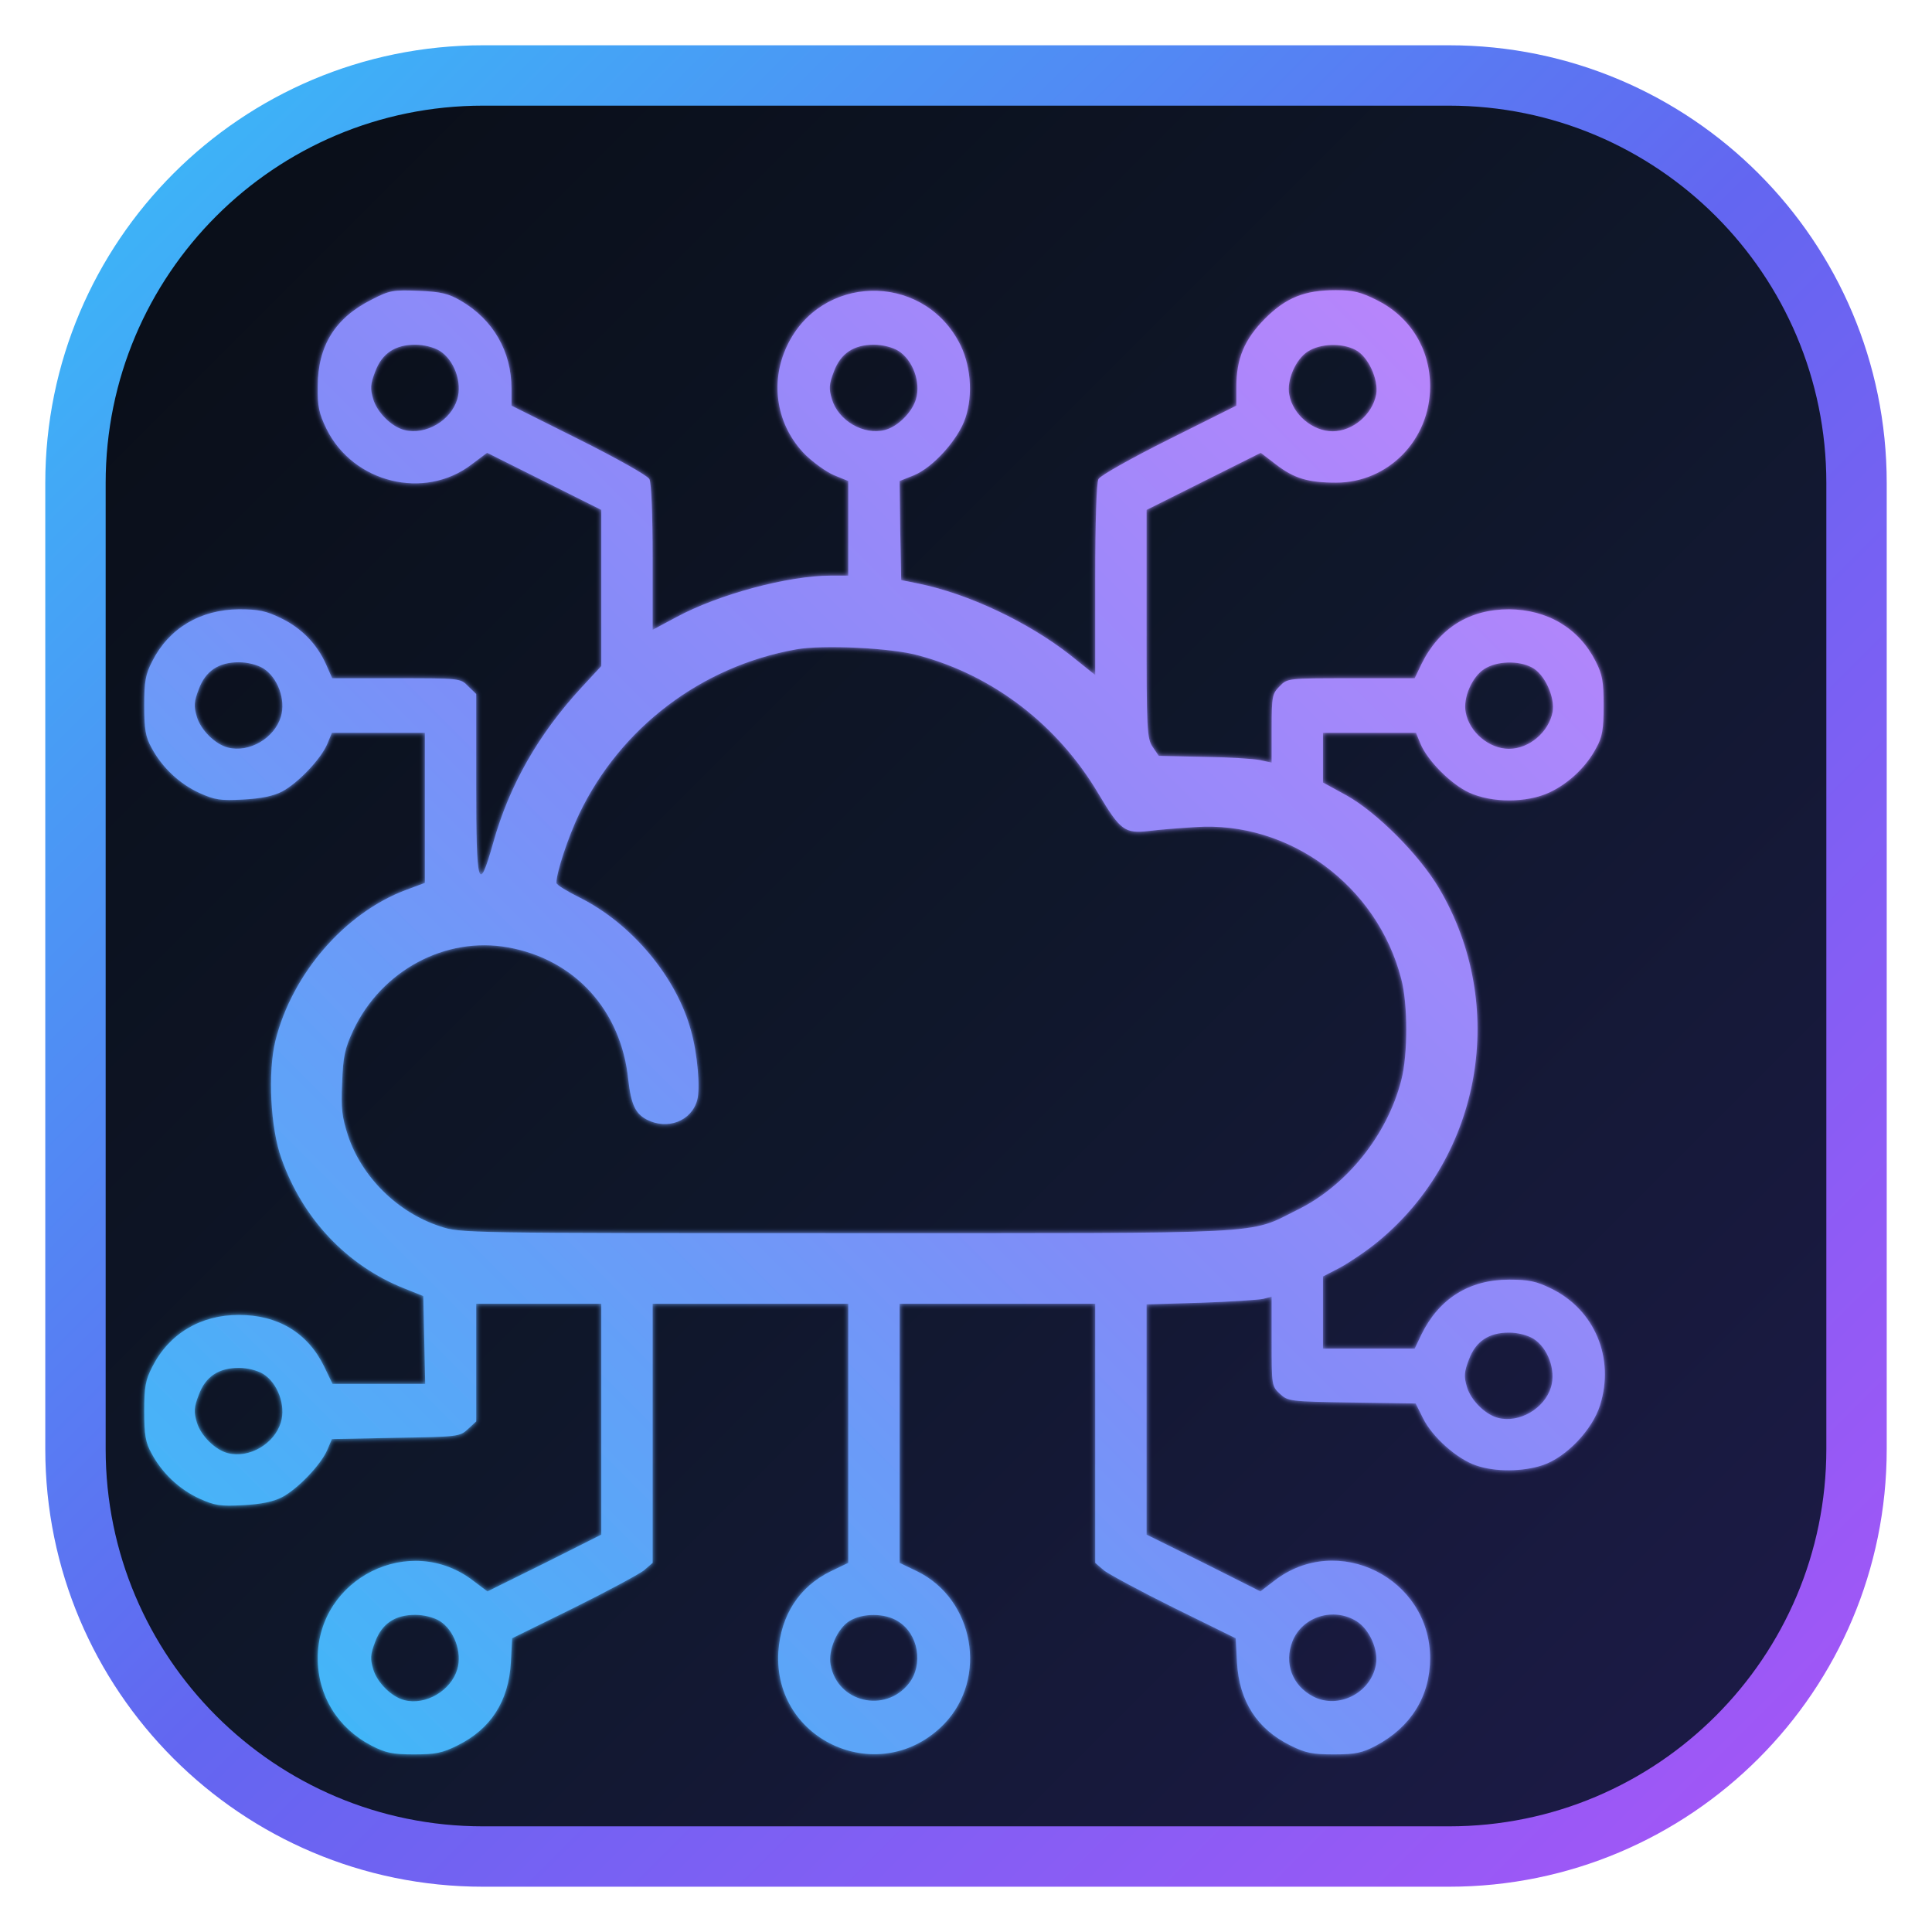
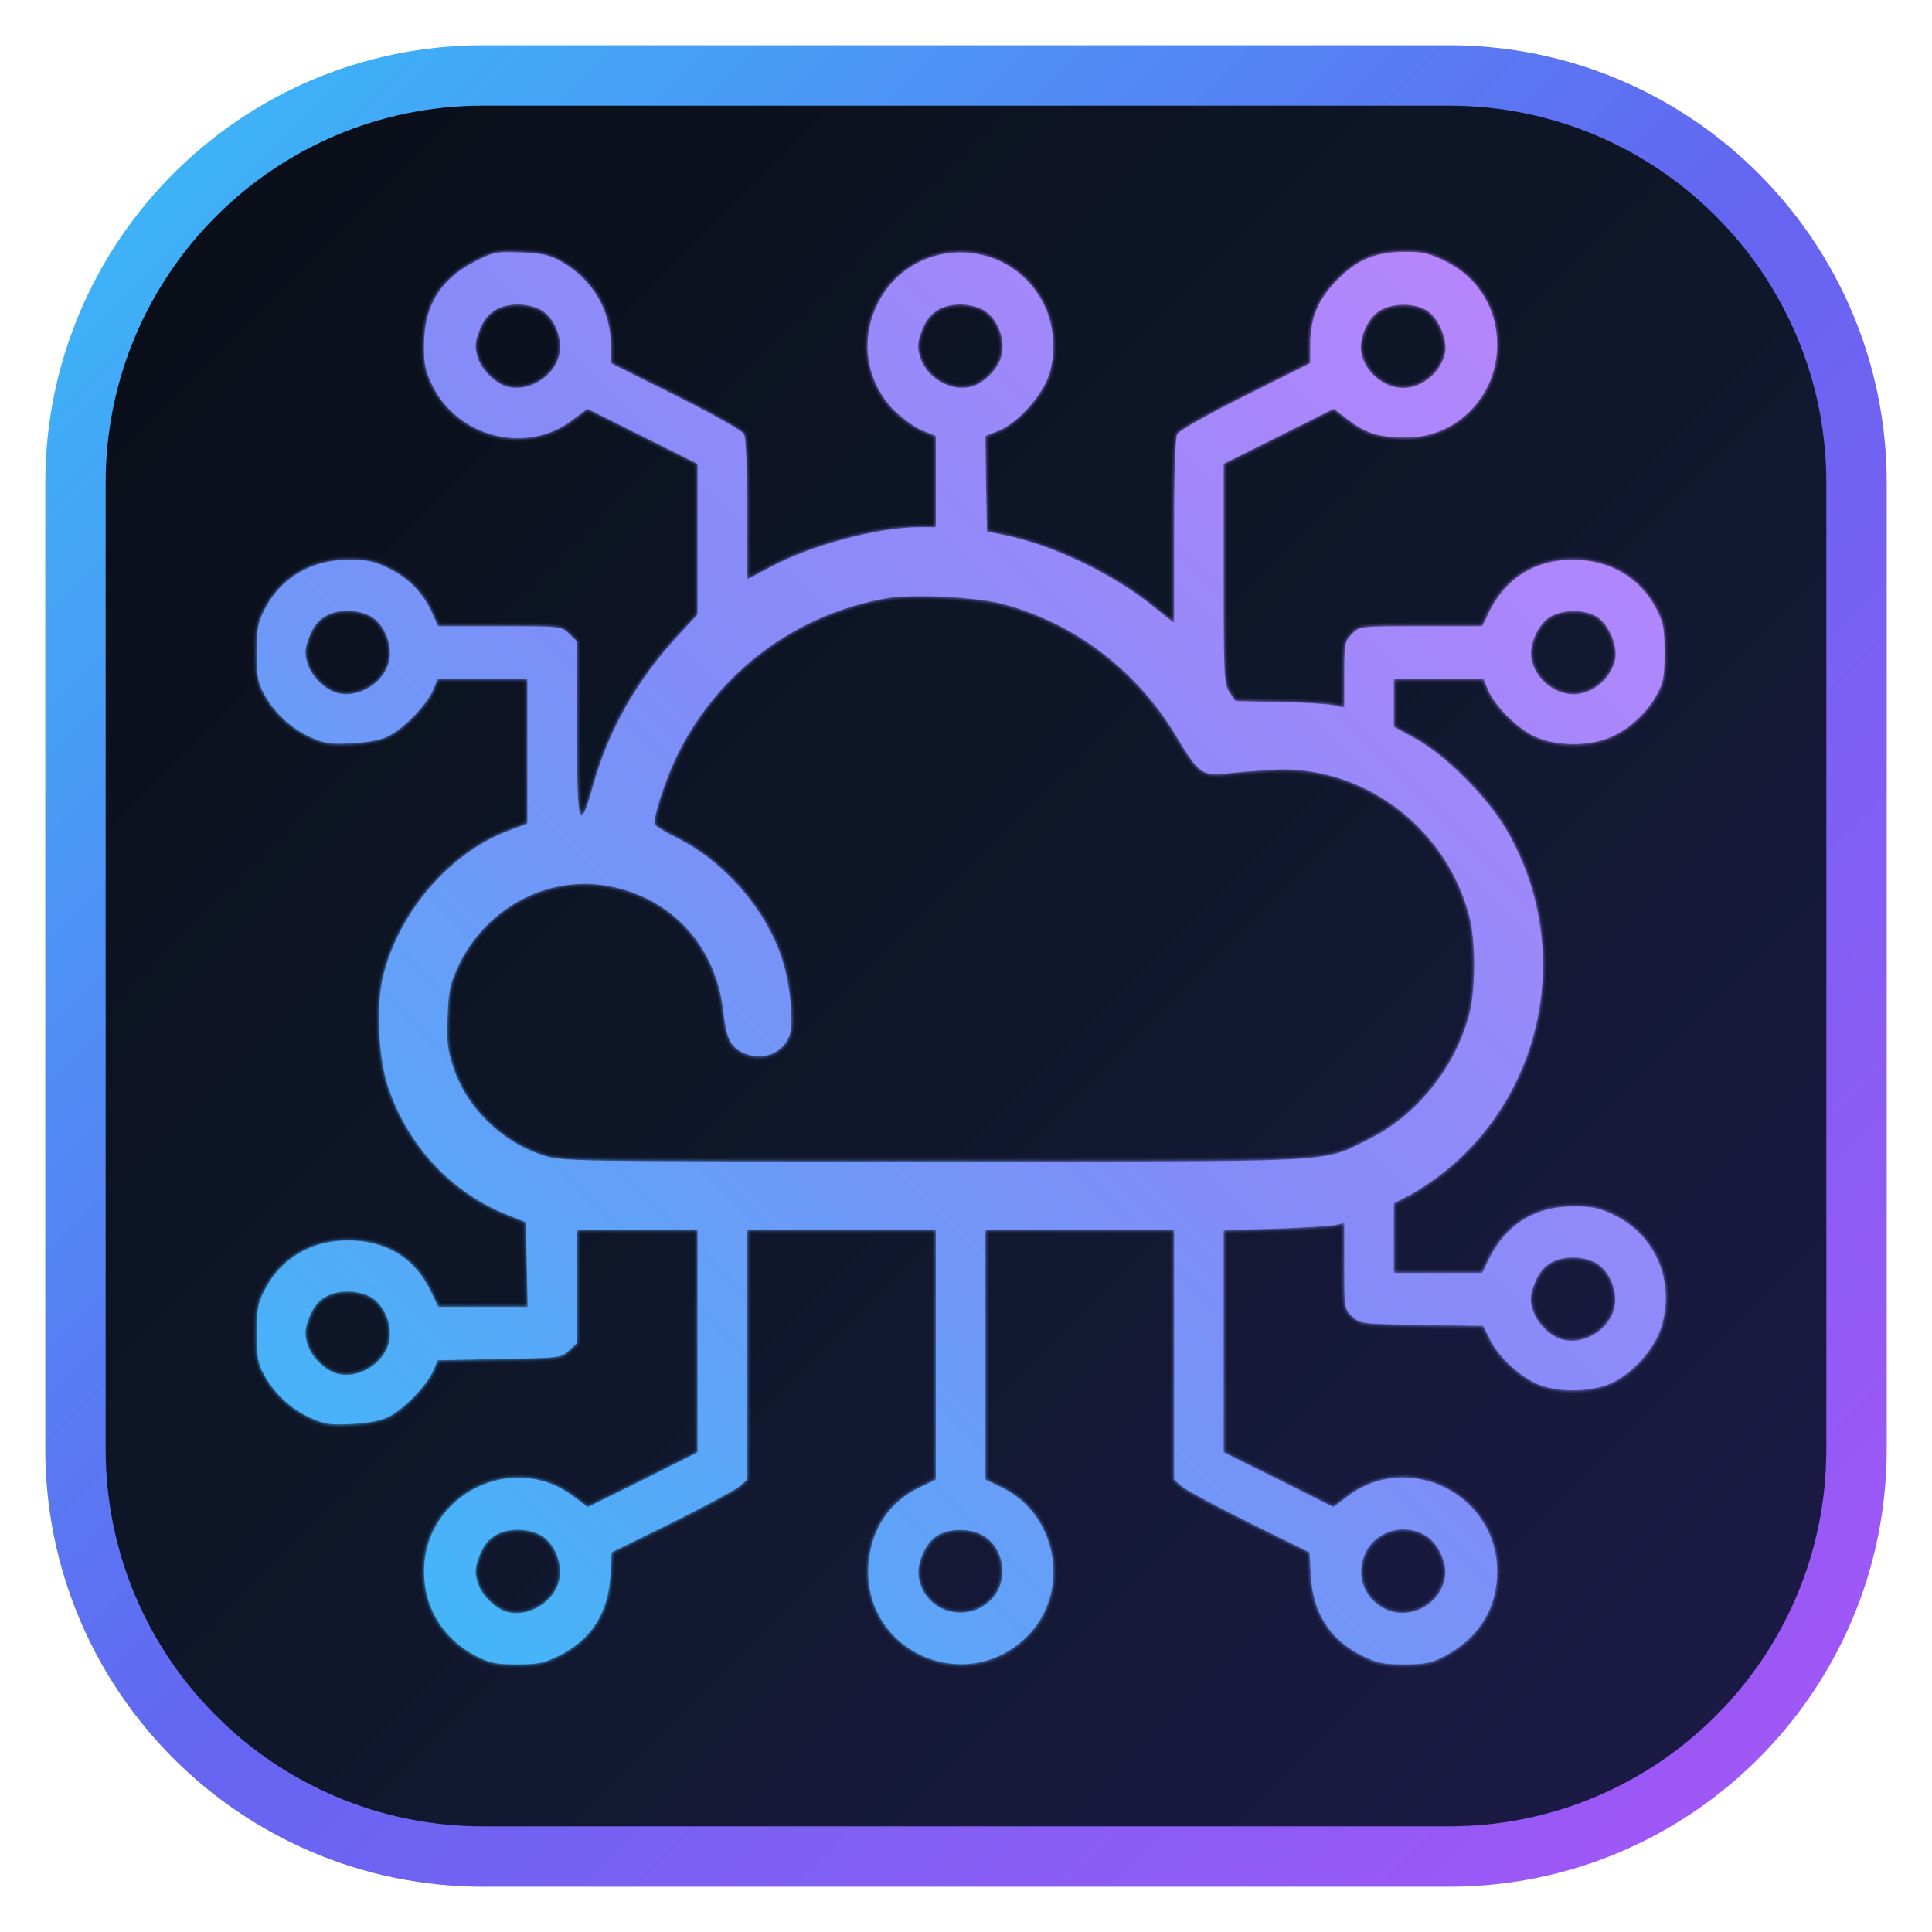
<svg xmlns="http://www.w3.org/2000/svg" viewBox="0 0 512 512" width="100%" height="100%">
  <defs>
    <linearGradient id="fav-bg" x1="0%" y1="0%" x2="100%" y2="100%">
      <stop offset="0%" stop-color="#090d16" />
      <stop offset="50%" stop-color="#0f172a" />
      <stop offset="100%" stop-color="#1e1b4b" />
    </linearGradient>
    <linearGradient id="fav-border" x1="0%" y1="0%" x2="100%" y2="100%">
      <stop offset="0%" stop-color="#38bdf8" />
      <stop offset="50%" stop-color="#6366f1" />
      <stop offset="100%" stop-color="#a855f7" />
    </linearGradient>
    <linearGradient id="fav-cyber" x1="0%" y1="0%" x2="100%" y2="100%">
      <stop offset="0%" stop-color="#38bdf8" />
      <stop offset="50%" stop-color="#818cf8" />
      <stop offset="100%" stop-color="#c084fc" />
    </linearGradient>
    <filter id="fav-glow" x="-20%" y="-20%" width="140%" height="140%">
-       <feGaussianBlur stdDeviation="8" result="blur" />
+       <feGaussianBlur stdDeviation="6" result="blur" />
      <feComposite in="SourceGraphic" in2="blur" operator="over" />
    </filter>
  </defs>
  <rect x="20" y="20" width="472" height="472" rx="108" fill="url(#fav-bg)" stroke="url(#fav-border)" stroke-width="16" />
-   <g transform="translate(14, 490) scale(0.085, -0.085)" fill="url(#fav-cyber)" filter="url(#fav-glow)">
+   <g transform="translate(44.65, 465.26) scale(0.082, -0.082)" fill="url(#fav-cyber)" filter="url(#fav-glow)">
    <path d="M993 4830 c-113 -57 -167 -144 -167 -270 -1 -62 4 -85 27 -132 83 -169 306 -224 453 -111 l48 36 178 -89 178 -89 0 -243 0 -244 -61 -66 c-135 -146 -226 -306 -276 -485 -46 -163 -53 -138 -53 183 l0 281 -25 24 c-24 25 -25 25 -224 25 l-200 0 -19 43 c-28 63 -76 113 -140 144 -47 23 -70 28 -132 28 -120 -1 -218 -59 -270 -162 -21 -41 -25 -62 -25 -138 0 -74 4 -98 23 -132 32 -60 86 -112 150 -141 47 -21 64 -24 136 -20 56 3 94 11 121 25 49 26 121 101 141 149 l14 34 145 0 145 0 0 -234 0 -234 -59 -22 c-190 -71 -355 -261 -407 -470 -24 -97 -16 -272 19 -368 66 -187 204 -333 382 -404 l60 -24 3 -137 3 -137 -145 0 -144 0 -26 54 c-51 105 -144 161 -266 161 -120 0 -218 -59 -270 -162 -21 -41 -25 -62 -25 -138 0 -74 4 -98 23 -132 32 -60 86 -112 150 -141 47 -21 64 -24 136 -20 56 3 94 11 121 25 49 26 121 101 141 148 l14 33 199 4 c195 3 200 4 225 27 l26 24 0 184 0 183 195 0 195 0 0 -360 0 -360 -177 -89 -178 -88 -44 33 c-197 152 -485 8 -485 -241 0 -117 62 -218 168 -273 43 -22 64 -27 131 -27 68 0 89 4 137 28 103 51 159 137 166 258 l4 76 191 94 c105 52 203 105 219 117 l28 24 0 404 0 404 305 0 305 0 0 -404 0 -404 -54 -26 c-99 -48 -156 -137 -164 -251 -17 -281 320 -428 517 -225 137 142 94 389 -85 476 l-54 26 0 404 0 404 305 0 305 0 0 -404 0 -404 28 -24 c16 -12 114 -65 219 -117 l191 -94 4 -76 c7 -121 63 -207 166 -258 48 -24 69 -28 137 -28 67 0 88 5 130 27 109 58 169 154 169 273 0 250 -289 394 -486 241 l-43 -33 -177 89 -178 88 0 359 0 359 168 5 c92 3 179 9 195 12 l27 7 0 -139 c0 -137 0 -140 26 -164 25 -23 30 -24 224 -27 l199 -3 23 -46 c29 -59 106 -127 165 -147 60 -21 147 -20 209 1 73 25 154 110 178 187 46 147 -17 297 -152 363 -47 23 -70 28 -132 28 -124 0 -218 -59 -273 -171 l-21 -44 -143 0 -143 0 0 113 0 112 54 28 c29 16 83 52 119 82 323 267 404 736 189 1100 -62 105 -194 237 -289 290 l-73 40 0 78 0 77 145 0 145 0 14 -34 c22 -53 95 -126 151 -152 71 -33 180 -33 251 0 60 28 115 80 146 139 19 34 23 58 23 132 0 76 -4 97 -25 138 -52 103 -150 161 -270 162 -124 0 -218 -59 -273 -171 l-21 -44 -198 0 c-198 0 -199 0 -223 -25 -23 -23 -25 -31 -25 -131 l0 -107 -37 8 c-21 4 -100 9 -177 10 l-138 3 -19 28 c-18 27 -19 53 -19 384 l0 355 178 89 178 89 47 -36 c57 -44 101 -57 188 -57 162 0 293 133 293 300 0 117 -62 217 -166 269 -50 25 -74 31 -128 31 -97 0 -155 -23 -221 -89 -64 -65 -89 -124 -89 -213 l0 -58 -210 -105 c-118 -59 -214 -113 -220 -124 -6 -12 -10 -129 -10 -315 l0 -296 -80 64 c-131 102 -315 189 -470 221 l-55 11 -3 154 -2 155 45 18 c60 25 138 112 160 178 25 74 17 170 -21 239 -118 217 -430 209 -535 -14 -55 -116 -32 -249 57 -339 26 -25 66 -54 90 -64 l44 -18 0 -147 0 -148 -54 0 c-133 0 -350 -58 -483 -130 l-73 -39 0 225 c0 138 -4 233 -10 245 -6 11 -102 65 -220 124 l-210 105 0 53 c0 116 -57 215 -158 274 -38 22 -61 28 -131 31 -80 3 -90 2 -148 -28z m213 -159 c45 -28 71 -98 55 -151 -20 -67 -99 -113 -165 -96 -40 10 -85 55 -97 96 -10 33 -9 47 6 86 21 57 62 84 125 84 27 0 58 -8 76 -19z m1430 0 c45 -28 71 -98 55 -151 -12 -41 -57 -86 -97 -96 -66 -17 -145 29 -165 96 -10 33 -9 47 6 86 21 57 62 84 125 84 27 0 58 -8 76 -19z m1425 3 c40 -20 73 -93 65 -139 -12 -63 -73 -115 -136 -115 -62 0 -124 52 -135 114 -9 45 20 111 58 135 39 25 106 27 148 5z m-1361 -953 c234 -63 434 -218 560 -431 68 -114 82 -125 158 -116 31 4 96 9 144 12 292 20 567 -182 642 -473 21 -79 21 -237 0 -317 -44 -171 -171 -329 -325 -404 -155 -77 -65 -72 -1406 -72 -1187 0 -1203 0 -1265 21 -133 43 -245 154 -288 284 -18 56 -22 83 -18 163 3 83 8 107 35 165 88 186 287 293 482 258 208 -37 353 -196 375 -412 9 -78 22 -106 58 -125 64 -33 139 -5 157 61 10 36 1 144 -19 215 -45 168 -185 335 -347 416 -40 20 -73 40 -73 46 0 33 37 144 71 215 129 269 380 460 676 513 82 15 299 5 383 -19z m-2044 -40 c45 -28 71 -98 55 -151 -20 -67 -99 -113 -165 -96 -40 10 -85 55 -97 96 -10 33 -9 47 6 86 21 57 62 84 125 84 27 0 58 -8 76 -19z m3955 3 c40 -20 73 -93 65 -139 -12 -63 -73 -115 -136 -115 -62 0 -124 52 -135 114 -9 45 20 111 58 135 39 25 106 27 148 5z m5 -2093 c45 -28 71 -98 55 -151 -20 -67 -99 -113 -165 -96 -40 10 -85 55 -97 96 -10 33 -9 47 6 86 21 57 62 84 125 84 27 0 58 -8 76 -19z m-3960 -110 c45 -28 71 -98 55 -151 -20 -67 -99 -113 -165 -96 -40 10 -85 55 -97 96 -10 33 -9 47 6 86 21 57 62 84 125 84 27 0 58 -8 76 -19z m550 -770 c45 -28 71 -98 55 -151 -20 -67 -99 -113 -165 -96 -40 10 -85 55 -97 96 -10 33 -9 47 6 86 21 57 62 84 125 84 27 0 58 -8 76 -19z m1429 -1 c64 -39 80 -135 34 -194 -74 -94 -223 -59 -244 58 -9 45 21 114 59 137 41 25 110 25 151 -1z m1430 0 c40 -25 69 -90 60 -136 -16 -88 -117 -139 -195 -99 -66 34 -92 104 -65 173 31 77 128 107 200 62z" />
  </g>
</svg>
